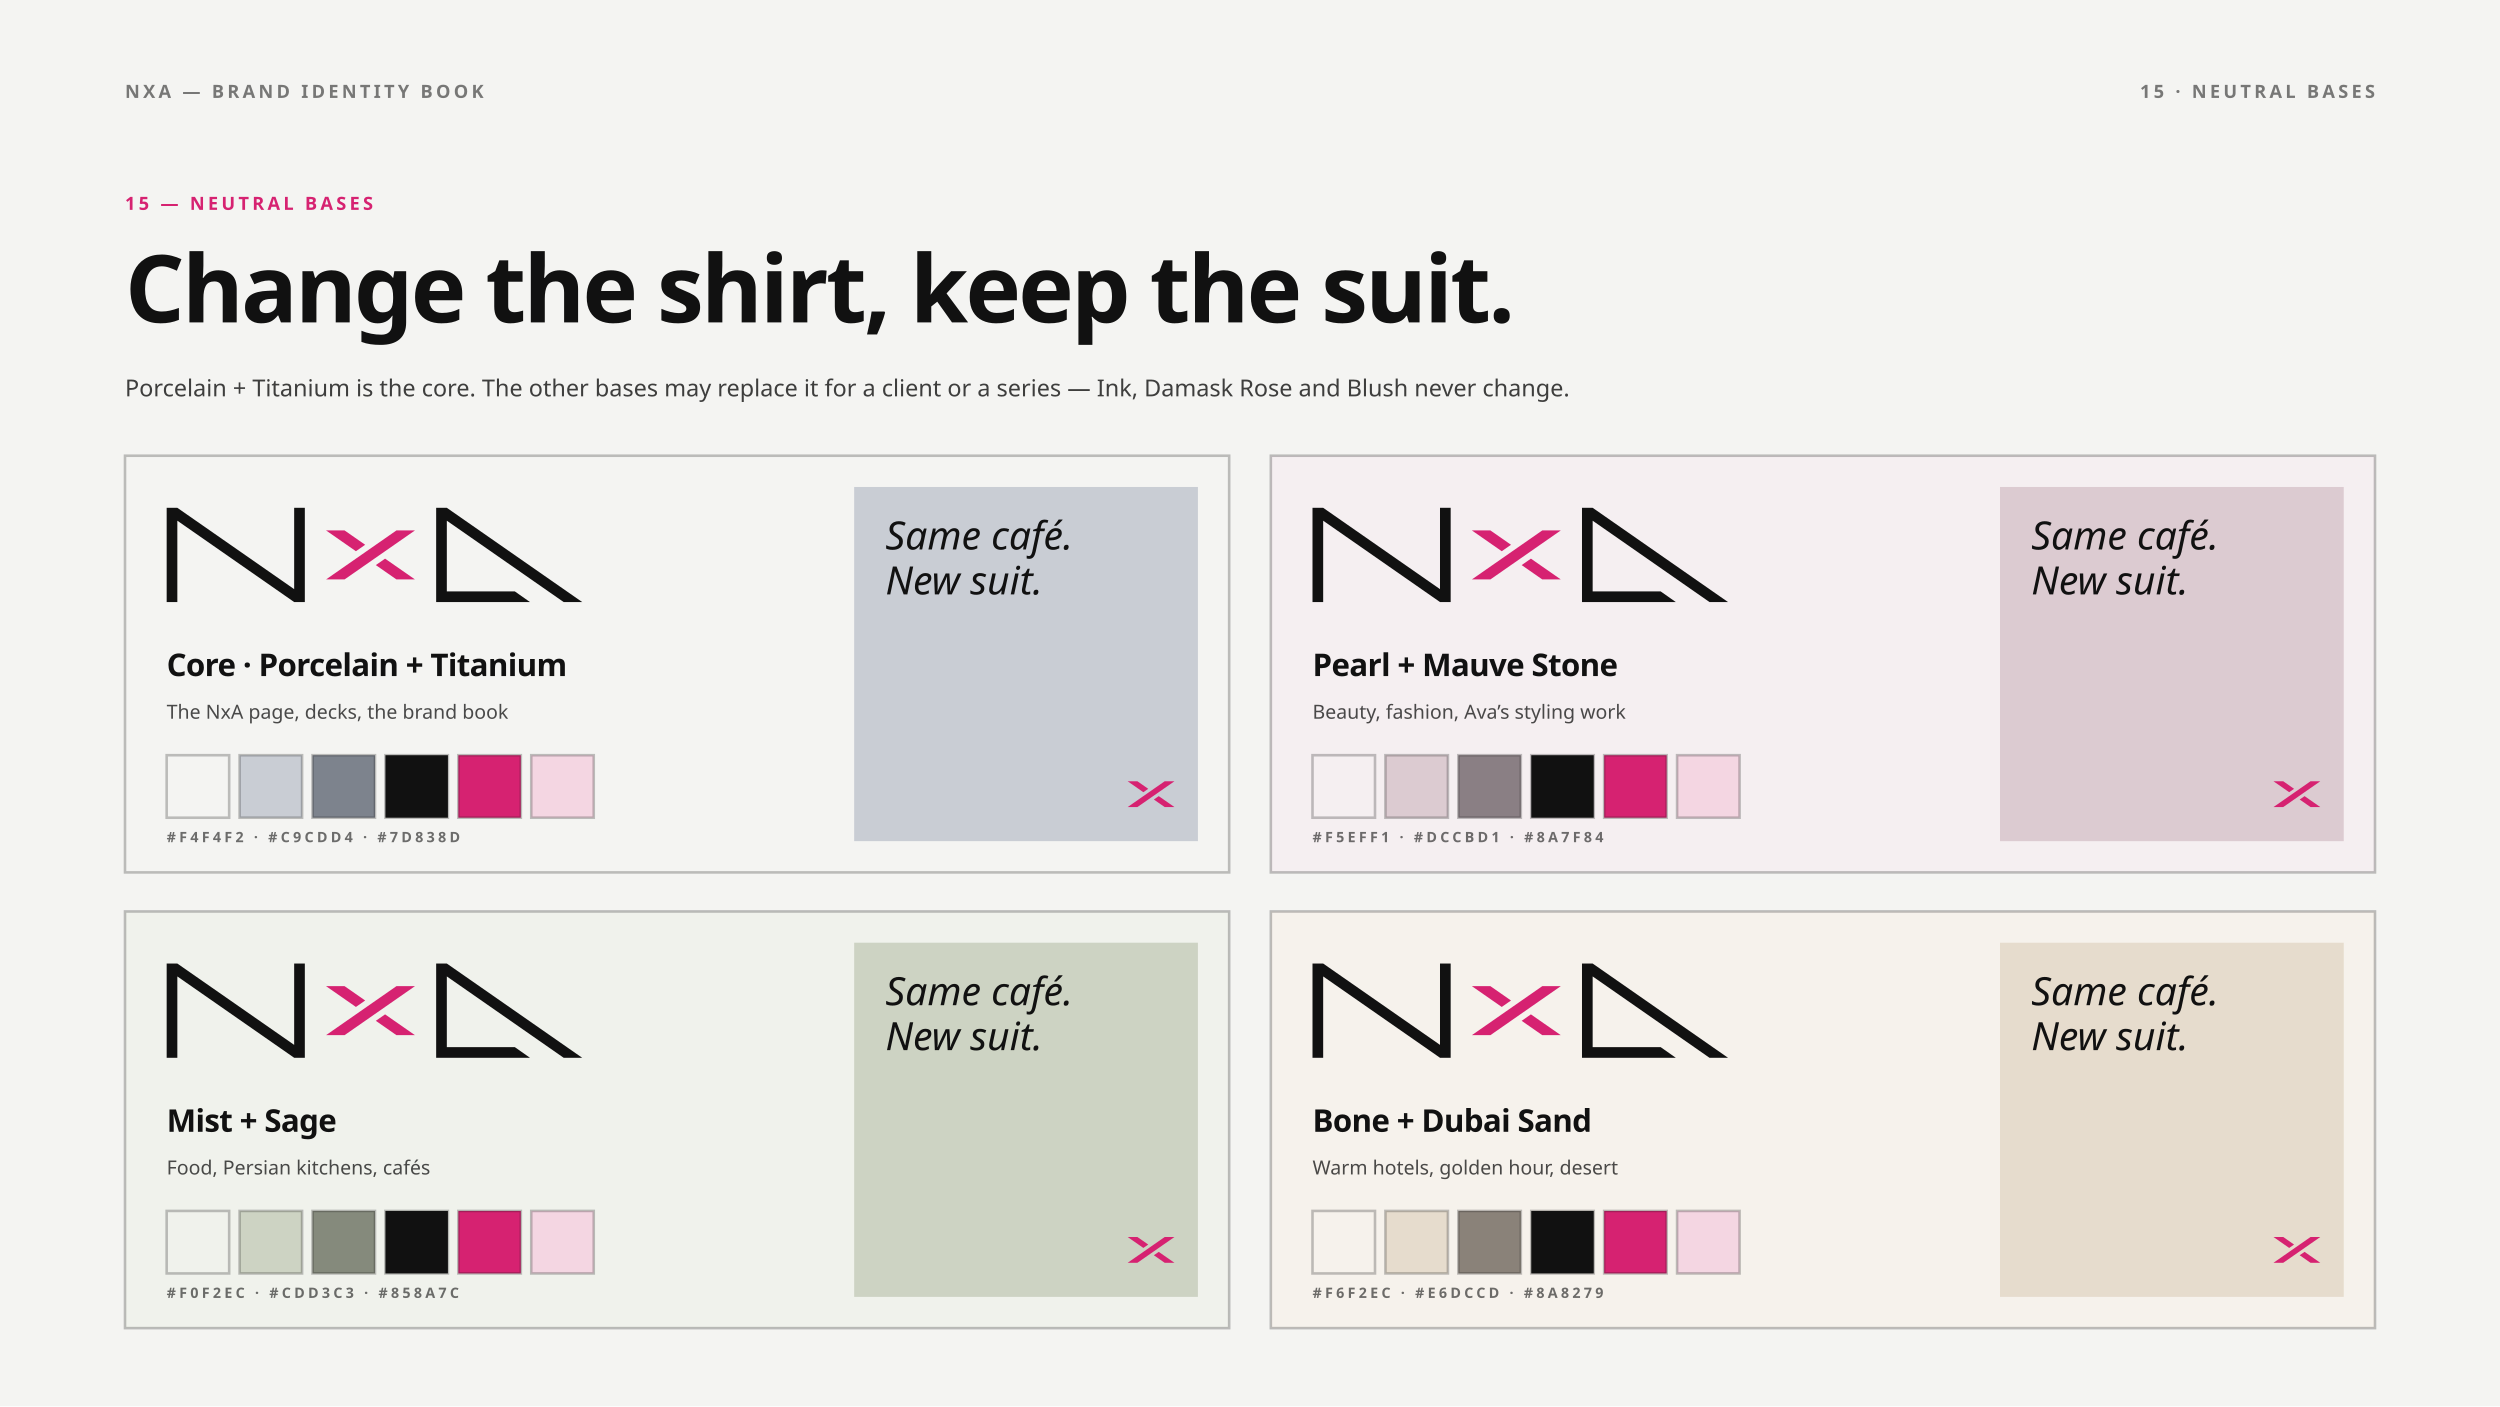
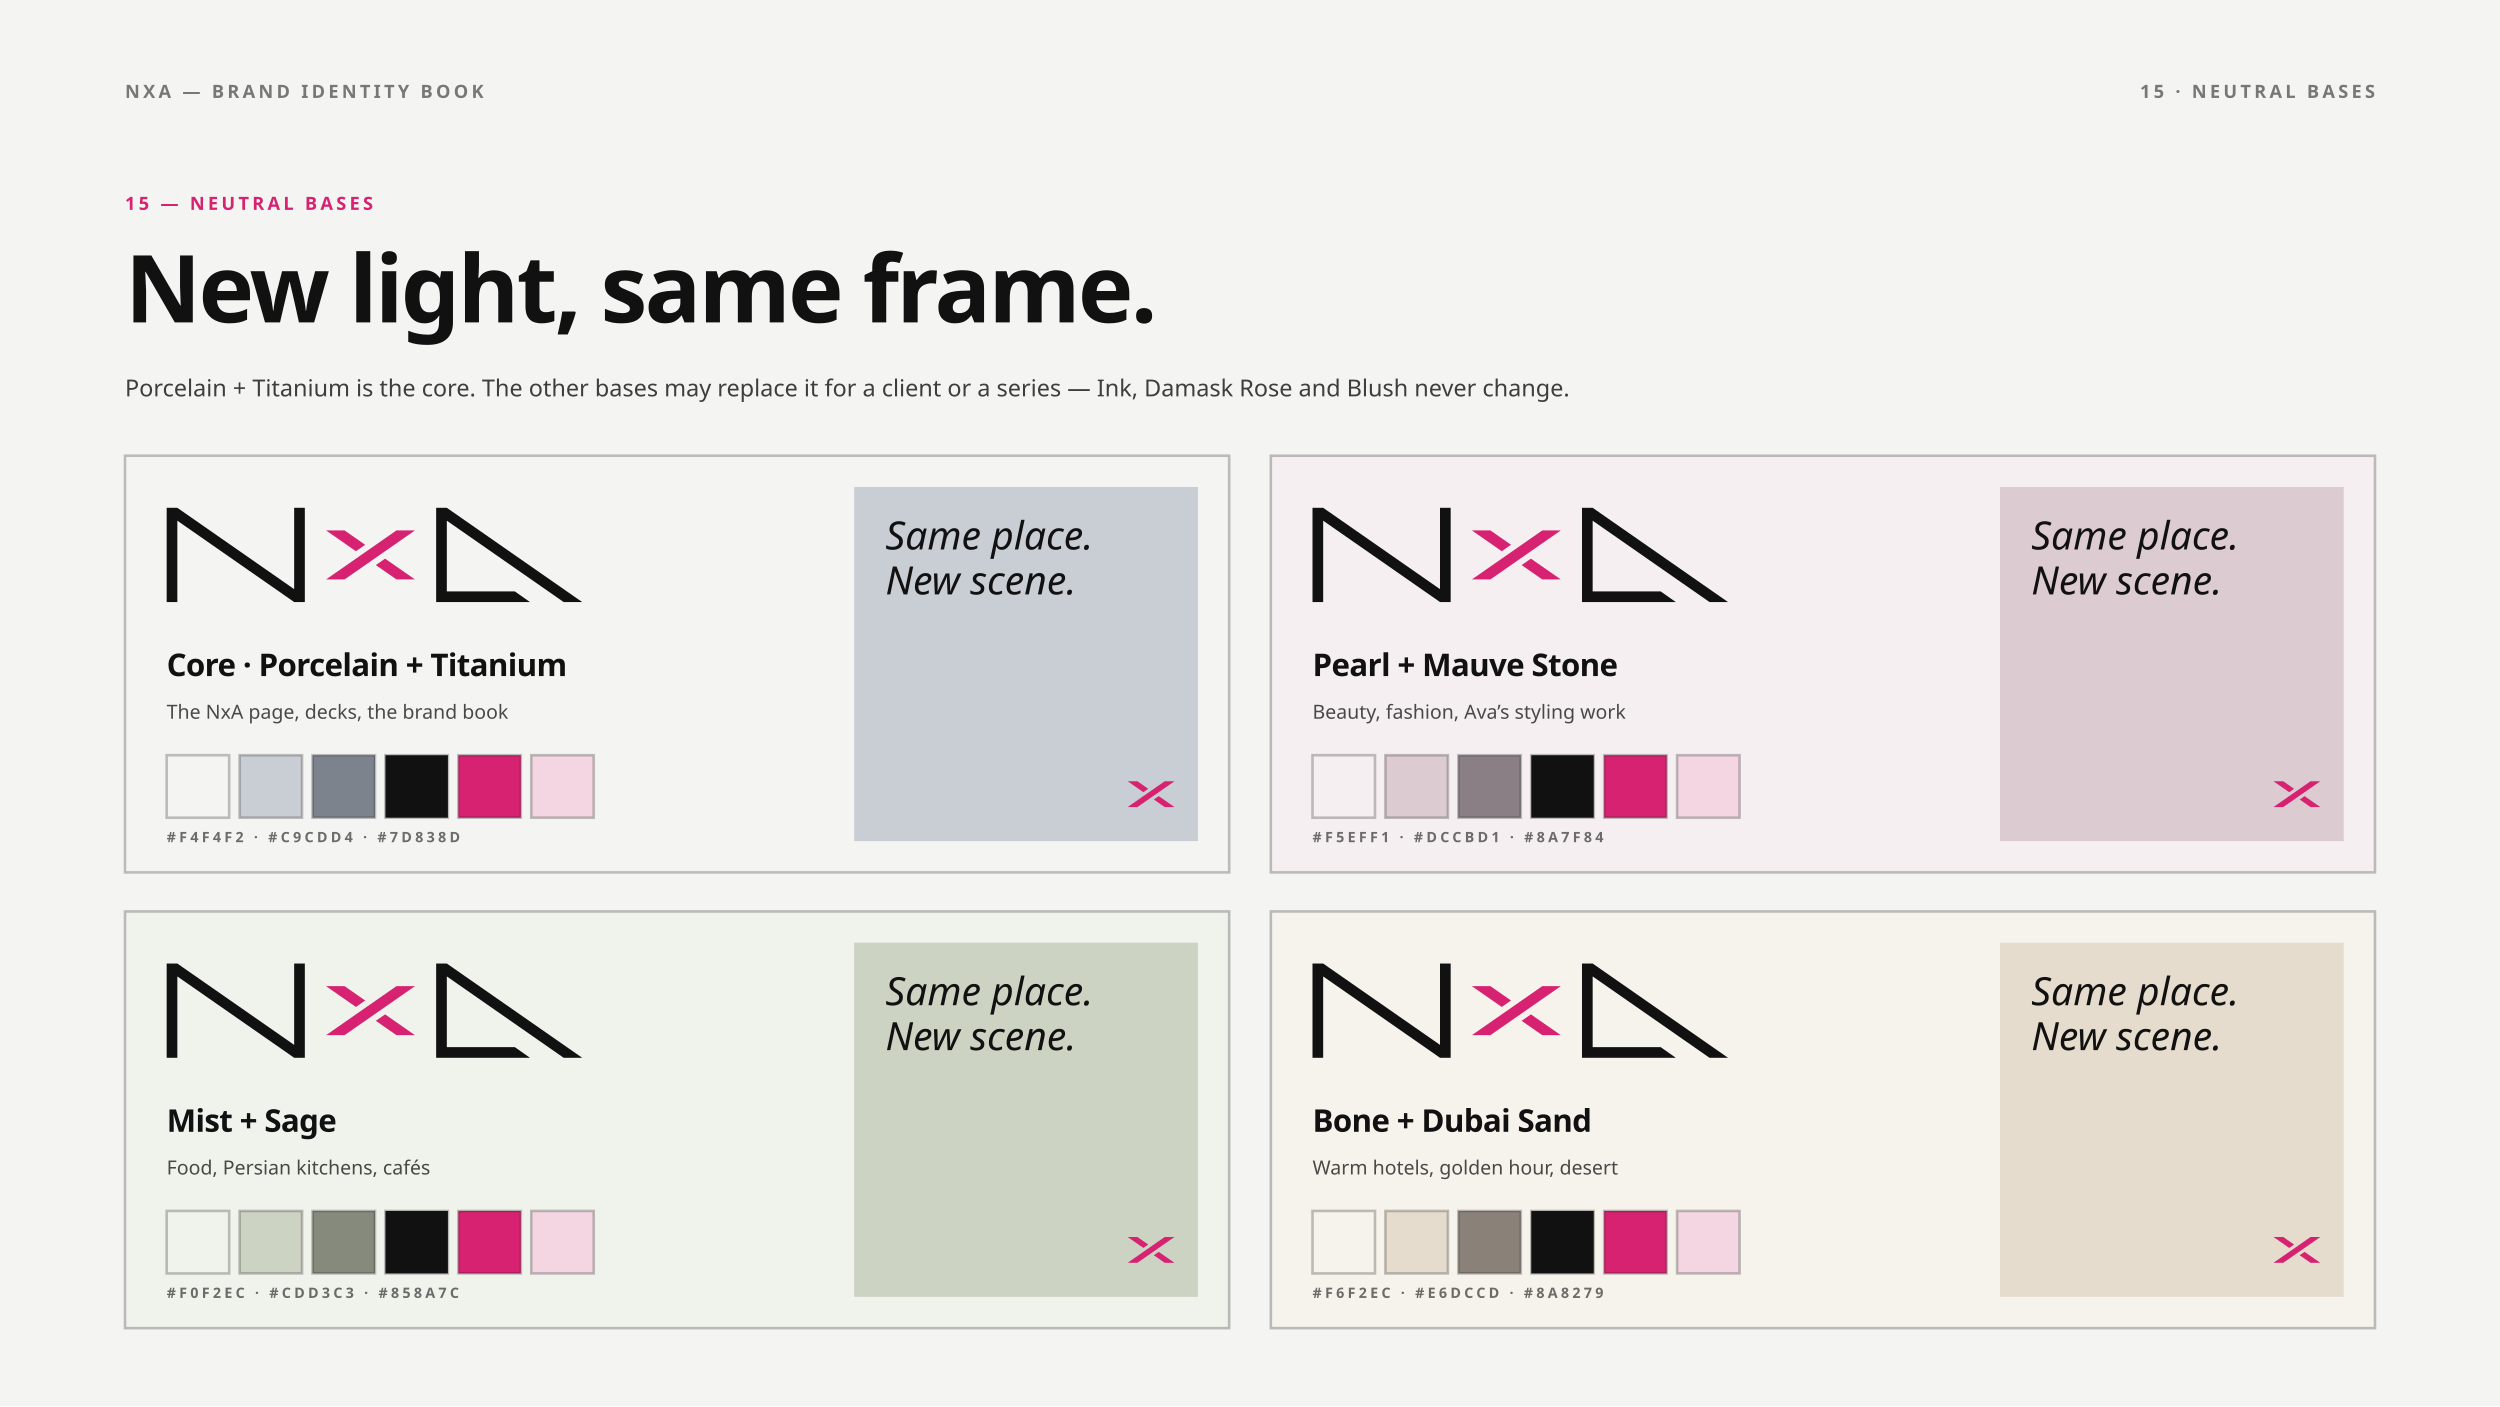
<svg xmlns="http://www.w3.org/2000/svg" width="1920" height="1080" viewBox="0 0 1920 1080">
  <rect x="0" y="0" width="1920" height="1080" rx="0" fill="#F4F4F2" fill-opacity="1" />
  <text x="96" y="75.2" font-family="Manrope" font-weight="700" font-style="normal" font-size="14" letter-spacing="2.5" fill="#111111" fill-opacity="0.55" text-anchor="start">
    <tspan x="96" dy="0.0">NXA — BRAND IDENTITY BOOK</tspan>
  </text>
  <text x="1824" y="75.2" font-family="Manrope" font-weight="700" font-style="normal" font-size="14" letter-spacing="2.5" fill="#111111" fill-opacity="0.55" text-anchor="end">
    <tspan x="1824" dy="0.0">15  ·  NEUTRAL BASES</tspan>
  </text>
  <text x="96" y="161.2" font-family="Manrope" font-weight="700" font-style="normal" font-size="14" letter-spacing="2.5" fill="#D62271" fill-opacity="1" text-anchor="start">
    <tspan x="96" dy="0.0">15 — NEUTRAL BASES</tspan>
  </text>
  <text x="96" y="247.6" font-family="Syne" font-weight="800" font-style="normal" font-size="72" letter-spacing="-2" fill="#111111" fill-opacity="1" text-anchor="start">
-     <tspan x="96" dy="0.0">Change the shirt, keep the suit.</tspan>
+     <tspan x="96" dy="0.0">New light, same frame.</tspan>
  </text>
  <text x="96" y="304.4" font-family="Manrope" font-weight="400" font-style="normal" font-size="18" letter-spacing="0" fill="#111111" fill-opacity="0.8" text-anchor="start">
    <tspan x="96" dy="0.0">Porcelain + Titanium is the core. The other bases may replace it for a client or a series — Ink, Damask Rose and Blush never change.</tspan>
  </text>
  <rect x="96" y="350" width="848" height="320" rx="0" fill="#F4F4F2" fill-opacity="1" stroke="#111111" stroke-opacity="0.25" stroke-width="2" />
  <rect x="656" y="374" width="264" height="272" rx="0" fill="#C9CDD4" fill-opacity="1" />
  <g transform="translate(128 390) scale(2.3952)">
    <path d="M0.000 0.000L0.000 30.215L3.422 30.215L3.422 4.135L40.880 30.215L44.302 30.215L44.302 0.000L40.880 0.000L40.880 26.079L3.422 0.000Z" fill="#111111" />
    <path d="M63.649 11.851L60.679 13.919L51.102 7.252L57.043 7.252ZM51.102 22.963L73.668 7.252L79.609 7.252L57.043 22.963ZM67.062 18.364L70.033 16.296L79.609 22.963L73.668 22.963Z" fill="#D62271" />
    <path d="M89.831 4.134L127.289 30.215L133.230 30.215L89.831 0.000L86.409 0.000L86.409 26.793L86.409 30.215L89.831 30.215L116.485 30.215L111.621 26.793L89.831 26.793Z" fill="#111111" />
  </g>
  <text x="128" y="519.2" font-family="Syne" font-weight="700" font-style="normal" font-size="24" letter-spacing="-0.5" fill="#111111" fill-opacity="1" text-anchor="start">
    <tspan x="128" dy="0.0">Core · Porcelain + Titanium</tspan>
  </text>
  <text x="128" y="552.0" font-family="Manrope" font-weight="400" font-style="normal" font-size="15" letter-spacing="0" fill="#111111" fill-opacity="0.75" text-anchor="start">
    <tspan x="128" dy="0.0">The NxA page, decks, the brand book</tspan>
  </text>
  <rect x="128" y="580" width="48" height="48" rx="0" fill="#F4F4F2" fill-opacity="1" stroke="#111111" stroke-opacity="0.25" stroke-width="2" />
  <rect x="184" y="580" width="48" height="48" rx="0" fill="#C9CDD4" fill-opacity="1" stroke="#111111" stroke-opacity="0.25" stroke-width="2" />
  <rect x="240" y="580" width="48" height="48" rx="0" fill="#7D838D" fill-opacity="1" stroke="#111111" stroke-opacity="0.25" stroke-width="2" />
  <rect x="296" y="580" width="48" height="48" rx="0" fill="#111111" fill-opacity="1" stroke="#111111" stroke-opacity="0.25" stroke-width="2" />
  <rect x="352" y="580" width="48" height="48" rx="0" fill="#D62271" fill-opacity="1" stroke="#111111" stroke-opacity="0.25" stroke-width="2" />
  <rect x="408" y="580" width="48" height="48" rx="0" fill="#F4D6E2" fill-opacity="1" stroke="#111111" stroke-opacity="0.25" stroke-width="2" />
  <text x="128" y="646.8" font-family="Manrope" font-weight="700" font-style="normal" font-size="11" letter-spacing="2.5" fill="#111111" fill-opacity="0.6" text-anchor="start">
    <tspan x="128" dy="0.0">#F4F4F2 · #C9CDD4 · #7D838D</tspan>
  </text>
  <text x="680" y="422.0" font-family="Instrument Serif" font-weight="400" font-style="italic" font-size="30" letter-spacing="0" fill="#111111" fill-opacity="1" text-anchor="start">
-     <tspan x="680" dy="0.0">Same café.</tspan>
-     <tspan x="680" dy="34.5">New suit.</tspan>
+     <tspan x="680" dy="0.0">Same place.</tspan>
+     <tspan x="680" dy="34.5">New scene.</tspan>
  </text>
  <g transform="translate(866 600) scale(1.2628) translate(-51.102 -7.252)" fill-opacity="1">
    <path d="M63.649 11.851L60.679 13.919L51.102 7.252L57.043 7.252ZM51.102 22.963L73.668 7.252L79.609 7.252L57.043 22.963ZM67.062 18.364L70.033 16.296L79.609 22.963L73.668 22.963Z" fill="#D62271" />
  </g>
  <rect x="976" y="350" width="848" height="320" rx="0" fill="#F5EFF1" fill-opacity="1" stroke="#111111" stroke-opacity="0.25" stroke-width="2" />
  <rect x="1536" y="374" width="264" height="272" rx="0" fill="#DCCBD1" fill-opacity="1" />
  <g transform="translate(1008 390) scale(2.3952)">
    <path d="M0.000 0.000L0.000 30.215L3.422 30.215L3.422 4.135L40.880 30.215L44.302 30.215L44.302 0.000L40.880 0.000L40.880 26.079L3.422 0.000Z" fill="#111111" />
    <path d="M63.649 11.851L60.679 13.919L51.102 7.252L57.043 7.252ZM51.102 22.963L73.668 7.252L79.609 7.252L57.043 22.963ZM67.062 18.364L70.033 16.296L79.609 22.963L73.668 22.963Z" fill="#D62271" />
    <path d="M89.831 4.134L127.289 30.215L133.230 30.215L89.831 0.000L86.409 0.000L86.409 26.793L86.409 30.215L89.831 30.215L116.485 30.215L111.621 26.793L89.831 26.793Z" fill="#111111" />
  </g>
  <text x="1008" y="519.2" font-family="Syne" font-weight="700" font-style="normal" font-size="24" letter-spacing="-0.5" fill="#111111" fill-opacity="1" text-anchor="start">
    <tspan x="1008" dy="0.0">Pearl + Mauve Stone</tspan>
  </text>
  <text x="1008" y="552.0" font-family="Manrope" font-weight="400" font-style="normal" font-size="15" letter-spacing="0" fill="#111111" fill-opacity="0.75" text-anchor="start">
    <tspan x="1008" dy="0.0">Beauty, fashion, Ava’s styling work</tspan>
  </text>
  <rect x="1008" y="580" width="48" height="48" rx="0" fill="#F5EFF1" fill-opacity="1" stroke="#111111" stroke-opacity="0.25" stroke-width="2" />
  <rect x="1064" y="580" width="48" height="48" rx="0" fill="#DCCBD1" fill-opacity="1" stroke="#111111" stroke-opacity="0.25" stroke-width="2" />
  <rect x="1120" y="580" width="48" height="48" rx="0" fill="#8A7F84" fill-opacity="1" stroke="#111111" stroke-opacity="0.25" stroke-width="2" />
  <rect x="1176" y="580" width="48" height="48" rx="0" fill="#111111" fill-opacity="1" stroke="#111111" stroke-opacity="0.25" stroke-width="2" />
  <rect x="1232" y="580" width="48" height="48" rx="0" fill="#D62271" fill-opacity="1" stroke="#111111" stroke-opacity="0.25" stroke-width="2" />
  <rect x="1288" y="580" width="48" height="48" rx="0" fill="#F4D6E2" fill-opacity="1" stroke="#111111" stroke-opacity="0.25" stroke-width="2" />
  <text x="1008" y="646.8" font-family="Manrope" font-weight="700" font-style="normal" font-size="11" letter-spacing="2.5" fill="#111111" fill-opacity="0.6" text-anchor="start">
    <tspan x="1008" dy="0.0">#F5EFF1 · #DCCBD1 · #8A7F84</tspan>
  </text>
  <text x="1560" y="422.0" font-family="Instrument Serif" font-weight="400" font-style="italic" font-size="30" letter-spacing="0" fill="#111111" fill-opacity="1" text-anchor="start">
-     <tspan x="1560" dy="0.0">Same café.</tspan>
-     <tspan x="1560" dy="34.5">New suit.</tspan>
+     <tspan x="1560" dy="0.0">Same place.</tspan>
+     <tspan x="1560" dy="34.5">New scene.</tspan>
  </text>
  <g transform="translate(1746 600) scale(1.2628) translate(-51.102 -7.252)" fill-opacity="1">
    <path d="M63.649 11.851L60.679 13.919L51.102 7.252L57.043 7.252ZM51.102 22.963L73.668 7.252L79.609 7.252L57.043 22.963ZM67.062 18.364L70.033 16.296L79.609 22.963L73.668 22.963Z" fill="#D62271" />
  </g>
  <rect x="96" y="700" width="848" height="320" rx="0" fill="#F0F2EC" fill-opacity="1" stroke="#111111" stroke-opacity="0.25" stroke-width="2" />
  <rect x="656" y="724" width="264" height="272" rx="0" fill="#CDD3C3" fill-opacity="1" />
  <g transform="translate(128 740) scale(2.3952)">
    <path d="M0.000 0.000L0.000 30.215L3.422 30.215L3.422 4.135L40.880 30.215L44.302 30.215L44.302 0.000L40.880 0.000L40.880 26.079L3.422 0.000Z" fill="#111111" />
    <path d="M63.649 11.851L60.679 13.919L51.102 7.252L57.043 7.252ZM51.102 22.963L73.668 7.252L79.609 7.252L57.043 22.963ZM67.062 18.364L70.033 16.296L79.609 22.963L73.668 22.963Z" fill="#D62271" />
    <path d="M89.831 4.134L127.289 30.215L133.230 30.215L89.831 0.000L86.409 0.000L86.409 26.793L86.409 30.215L89.831 30.215L116.485 30.215L111.621 26.793L89.831 26.793Z" fill="#111111" />
  </g>
  <text x="128" y="869.2" font-family="Syne" font-weight="700" font-style="normal" font-size="24" letter-spacing="-0.5" fill="#111111" fill-opacity="1" text-anchor="start">
    <tspan x="128" dy="0.0">Mist + Sage</tspan>
  </text>
  <text x="128" y="902.0" font-family="Manrope" font-weight="400" font-style="normal" font-size="15" letter-spacing="0" fill="#111111" fill-opacity="0.75" text-anchor="start">
    <tspan x="128" dy="0.0">Food, Persian kitchens, cafés</tspan>
  </text>
  <rect x="128" y="930" width="48" height="48" rx="0" fill="#F0F2EC" fill-opacity="1" stroke="#111111" stroke-opacity="0.25" stroke-width="2" />
  <rect x="184" y="930" width="48" height="48" rx="0" fill="#CDD3C3" fill-opacity="1" stroke="#111111" stroke-opacity="0.25" stroke-width="2" />
  <rect x="240" y="930" width="48" height="48" rx="0" fill="#858A7C" fill-opacity="1" stroke="#111111" stroke-opacity="0.25" stroke-width="2" />
  <rect x="296" y="930" width="48" height="48" rx="0" fill="#111111" fill-opacity="1" stroke="#111111" stroke-opacity="0.25" stroke-width="2" />
  <rect x="352" y="930" width="48" height="48" rx="0" fill="#D62271" fill-opacity="1" stroke="#111111" stroke-opacity="0.25" stroke-width="2" />
  <rect x="408" y="930" width="48" height="48" rx="0" fill="#F4D6E2" fill-opacity="1" stroke="#111111" stroke-opacity="0.25" stroke-width="2" />
  <text x="128" y="996.8" font-family="Manrope" font-weight="700" font-style="normal" font-size="11" letter-spacing="2.5" fill="#111111" fill-opacity="0.6" text-anchor="start">
    <tspan x="128" dy="0.0">#F0F2EC · #CDD3C3 · #858A7C</tspan>
  </text>
  <text x="680" y="772.0" font-family="Instrument Serif" font-weight="400" font-style="italic" font-size="30" letter-spacing="0" fill="#111111" fill-opacity="1" text-anchor="start">
-     <tspan x="680" dy="0.0">Same café.</tspan>
-     <tspan x="680" dy="34.5">New suit.</tspan>
+     <tspan x="680" dy="0.0">Same place.</tspan>
+     <tspan x="680" dy="34.5">New scene.</tspan>
  </text>
  <g transform="translate(866 950) scale(1.2628) translate(-51.102 -7.252)" fill-opacity="1">
    <path d="M63.649 11.851L60.679 13.919L51.102 7.252L57.043 7.252ZM51.102 22.963L73.668 7.252L79.609 7.252L57.043 22.963ZM67.062 18.364L70.033 16.296L79.609 22.963L73.668 22.963Z" fill="#D62271" />
  </g>
  <rect x="976" y="700" width="848" height="320" rx="0" fill="#F6F2EC" fill-opacity="1" stroke="#111111" stroke-opacity="0.25" stroke-width="2" />
  <rect x="1536" y="724" width="264" height="272" rx="0" fill="#E6DCCD" fill-opacity="1" />
  <g transform="translate(1008 740) scale(2.3952)">
    <path d="M0.000 0.000L0.000 30.215L3.422 30.215L3.422 4.135L40.880 30.215L44.302 30.215L44.302 0.000L40.880 0.000L40.880 26.079L3.422 0.000Z" fill="#111111" />
    <path d="M63.649 11.851L60.679 13.919L51.102 7.252L57.043 7.252ZM51.102 22.963L73.668 7.252L79.609 7.252L57.043 22.963ZM67.062 18.364L70.033 16.296L79.609 22.963L73.668 22.963Z" fill="#D62271" />
    <path d="M89.831 4.134L127.289 30.215L133.230 30.215L89.831 0.000L86.409 0.000L86.409 26.793L86.409 30.215L89.831 30.215L116.485 30.215L111.621 26.793L89.831 26.793Z" fill="#111111" />
  </g>
  <text x="1008" y="869.2" font-family="Syne" font-weight="700" font-style="normal" font-size="24" letter-spacing="-0.5" fill="#111111" fill-opacity="1" text-anchor="start">
    <tspan x="1008" dy="0.0">Bone + Dubai Sand</tspan>
  </text>
  <text x="1008" y="902.0" font-family="Manrope" font-weight="400" font-style="normal" font-size="15" letter-spacing="0" fill="#111111" fill-opacity="0.75" text-anchor="start">
    <tspan x="1008" dy="0.0">Warm hotels, golden hour, desert</tspan>
  </text>
  <rect x="1008" y="930" width="48" height="48" rx="0" fill="#F6F2EC" fill-opacity="1" stroke="#111111" stroke-opacity="0.25" stroke-width="2" />
  <rect x="1064" y="930" width="48" height="48" rx="0" fill="#E6DCCD" fill-opacity="1" stroke="#111111" stroke-opacity="0.25" stroke-width="2" />
  <rect x="1120" y="930" width="48" height="48" rx="0" fill="#8A8279" fill-opacity="1" stroke="#111111" stroke-opacity="0.25" stroke-width="2" />
  <rect x="1176" y="930" width="48" height="48" rx="0" fill="#111111" fill-opacity="1" stroke="#111111" stroke-opacity="0.25" stroke-width="2" />
  <rect x="1232" y="930" width="48" height="48" rx="0" fill="#D62271" fill-opacity="1" stroke="#111111" stroke-opacity="0.25" stroke-width="2" />
  <rect x="1288" y="930" width="48" height="48" rx="0" fill="#F4D6E2" fill-opacity="1" stroke="#111111" stroke-opacity="0.25" stroke-width="2" />
  <text x="1008" y="996.8" font-family="Manrope" font-weight="700" font-style="normal" font-size="11" letter-spacing="2.5" fill="#111111" fill-opacity="0.6" text-anchor="start">
    <tspan x="1008" dy="0.0">#F6F2EC · #E6DCCD · #8A8279</tspan>
  </text>
  <text x="1560" y="772.0" font-family="Instrument Serif" font-weight="400" font-style="italic" font-size="30" letter-spacing="0" fill="#111111" fill-opacity="1" text-anchor="start">
-     <tspan x="1560" dy="0.0">Same café.</tspan>
-     <tspan x="1560" dy="34.5">New suit.</tspan>
+     <tspan x="1560" dy="0.0">Same place.</tspan>
+     <tspan x="1560" dy="34.5">New scene.</tspan>
  </text>
  <g transform="translate(1746 950) scale(1.2628) translate(-51.102 -7.252)" fill-opacity="1">
    <path d="M63.649 11.851L60.679 13.919L51.102 7.252L57.043 7.252ZM51.102 22.963L73.668 7.252L79.609 7.252L57.043 22.963ZM67.062 18.364L70.033 16.296L79.609 22.963L73.668 22.963Z" fill="#D62271" />
  </g>
</svg>
